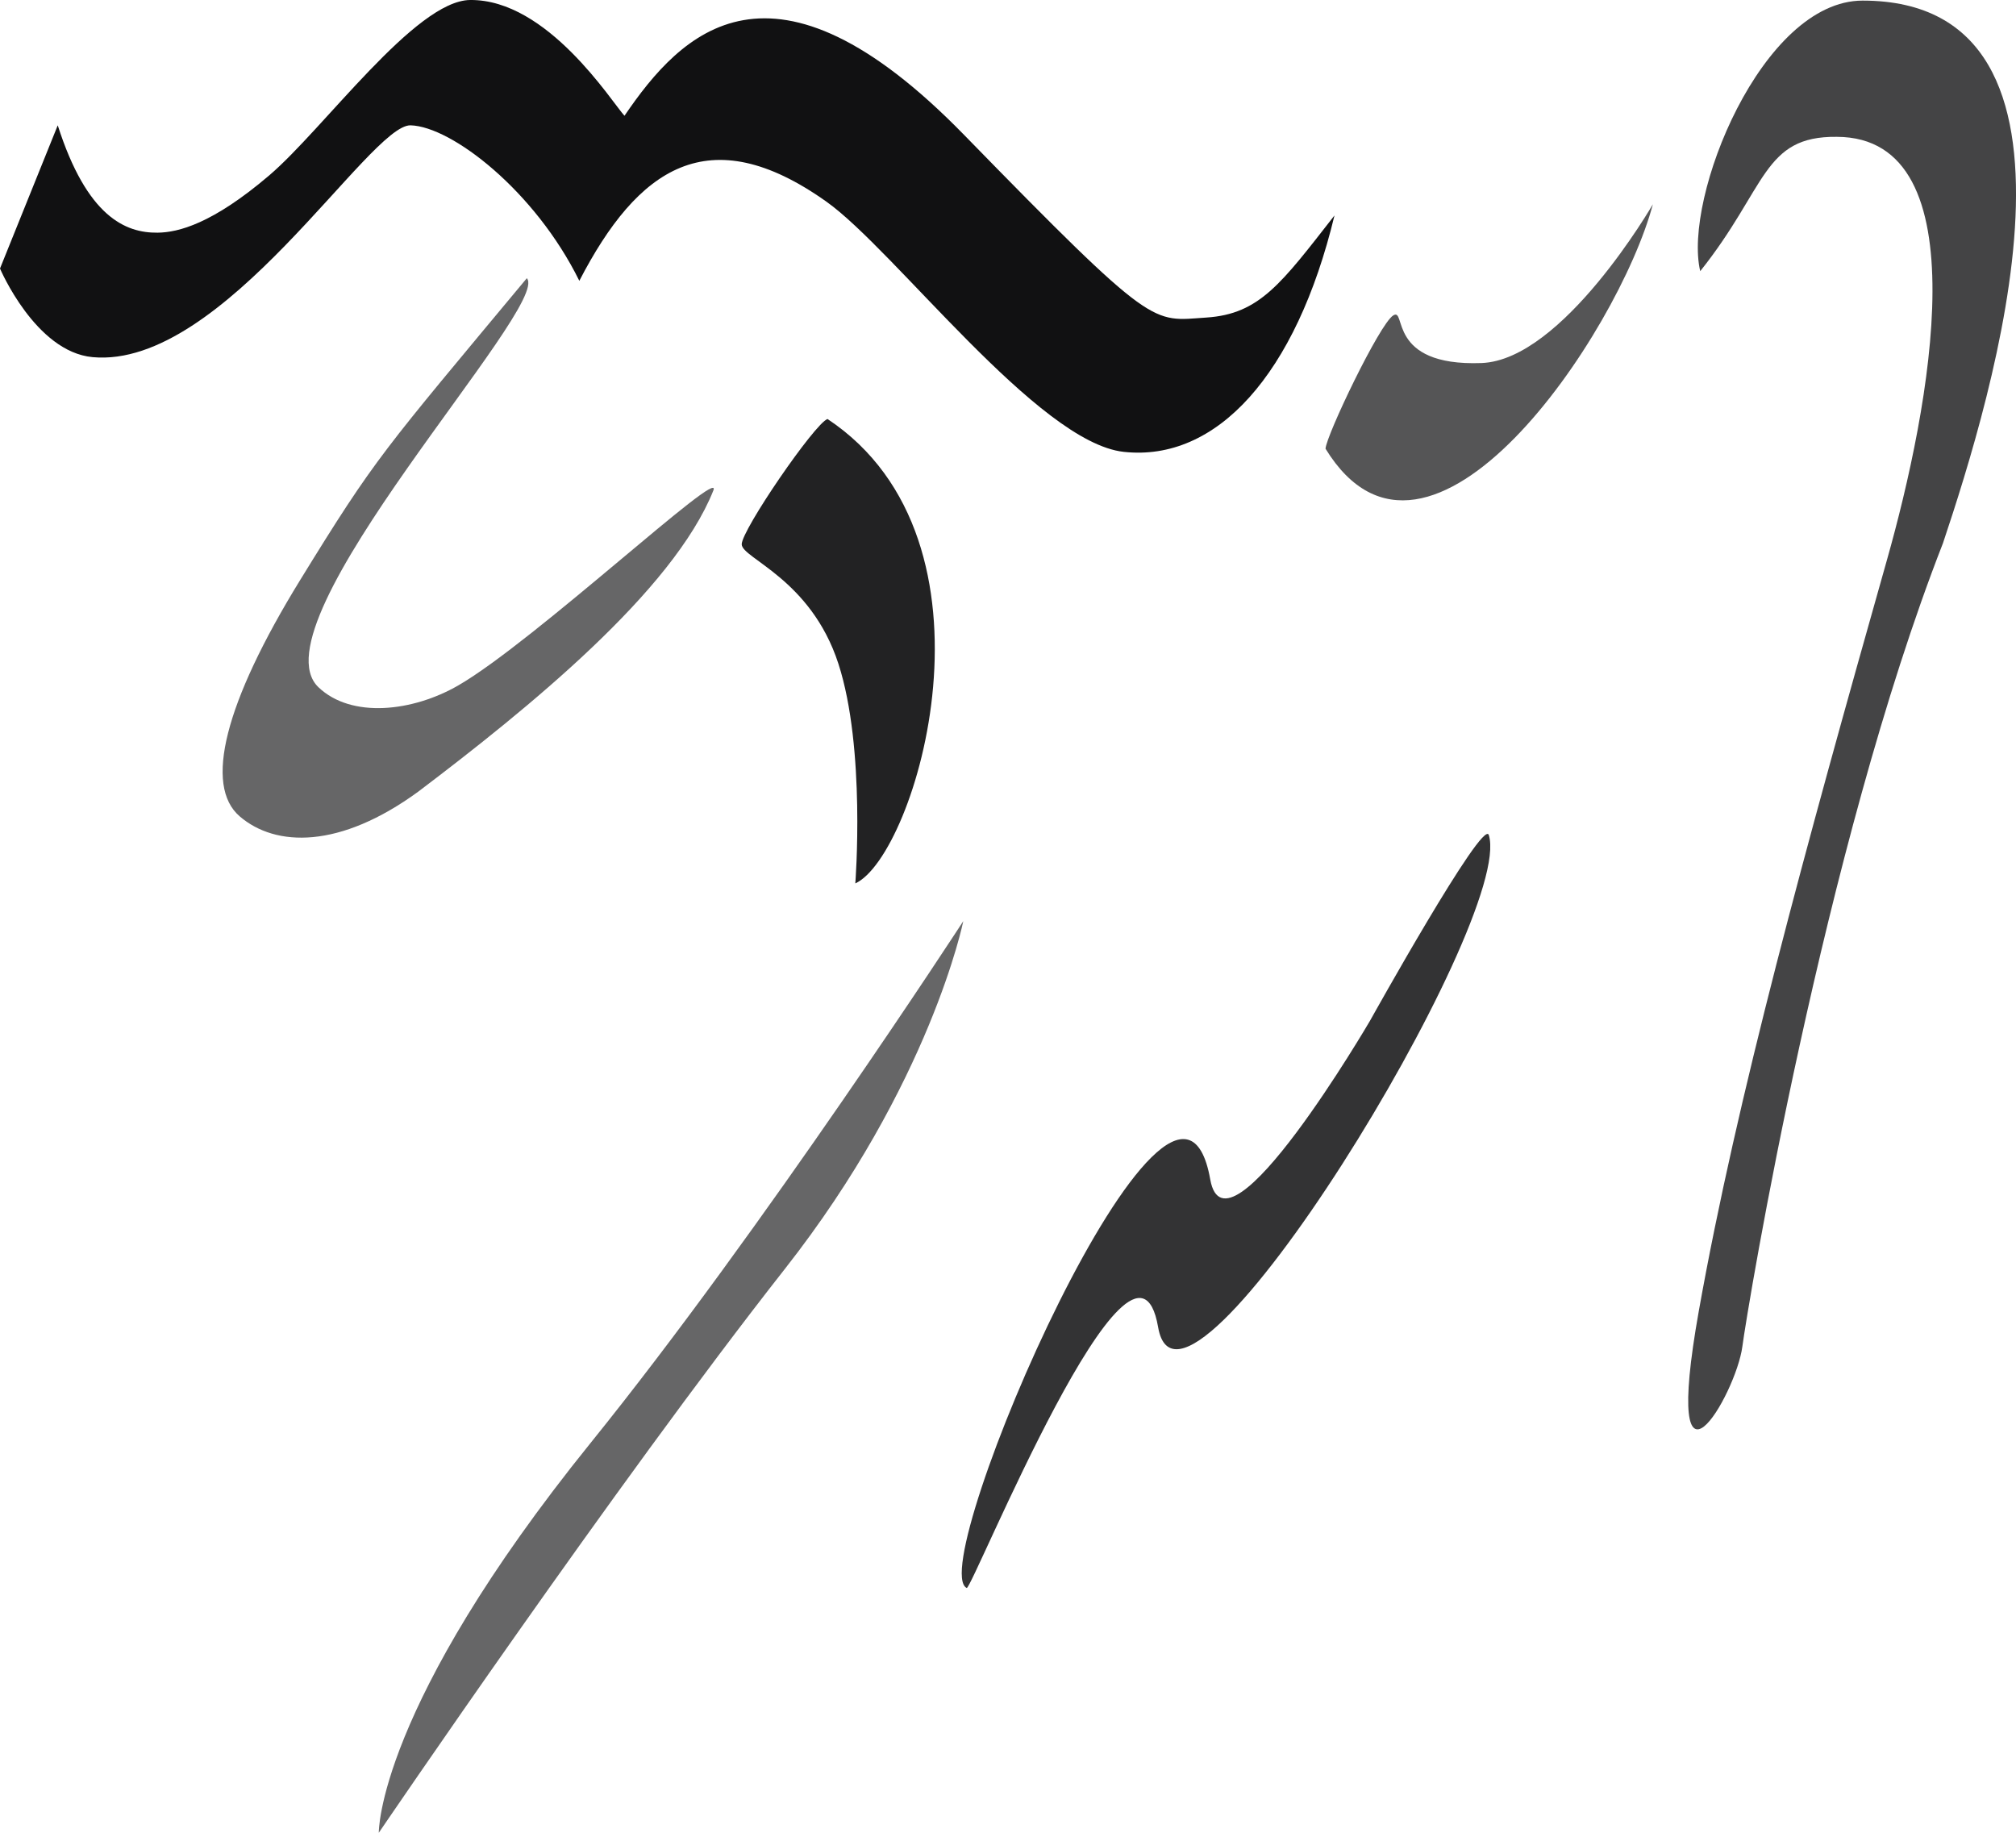
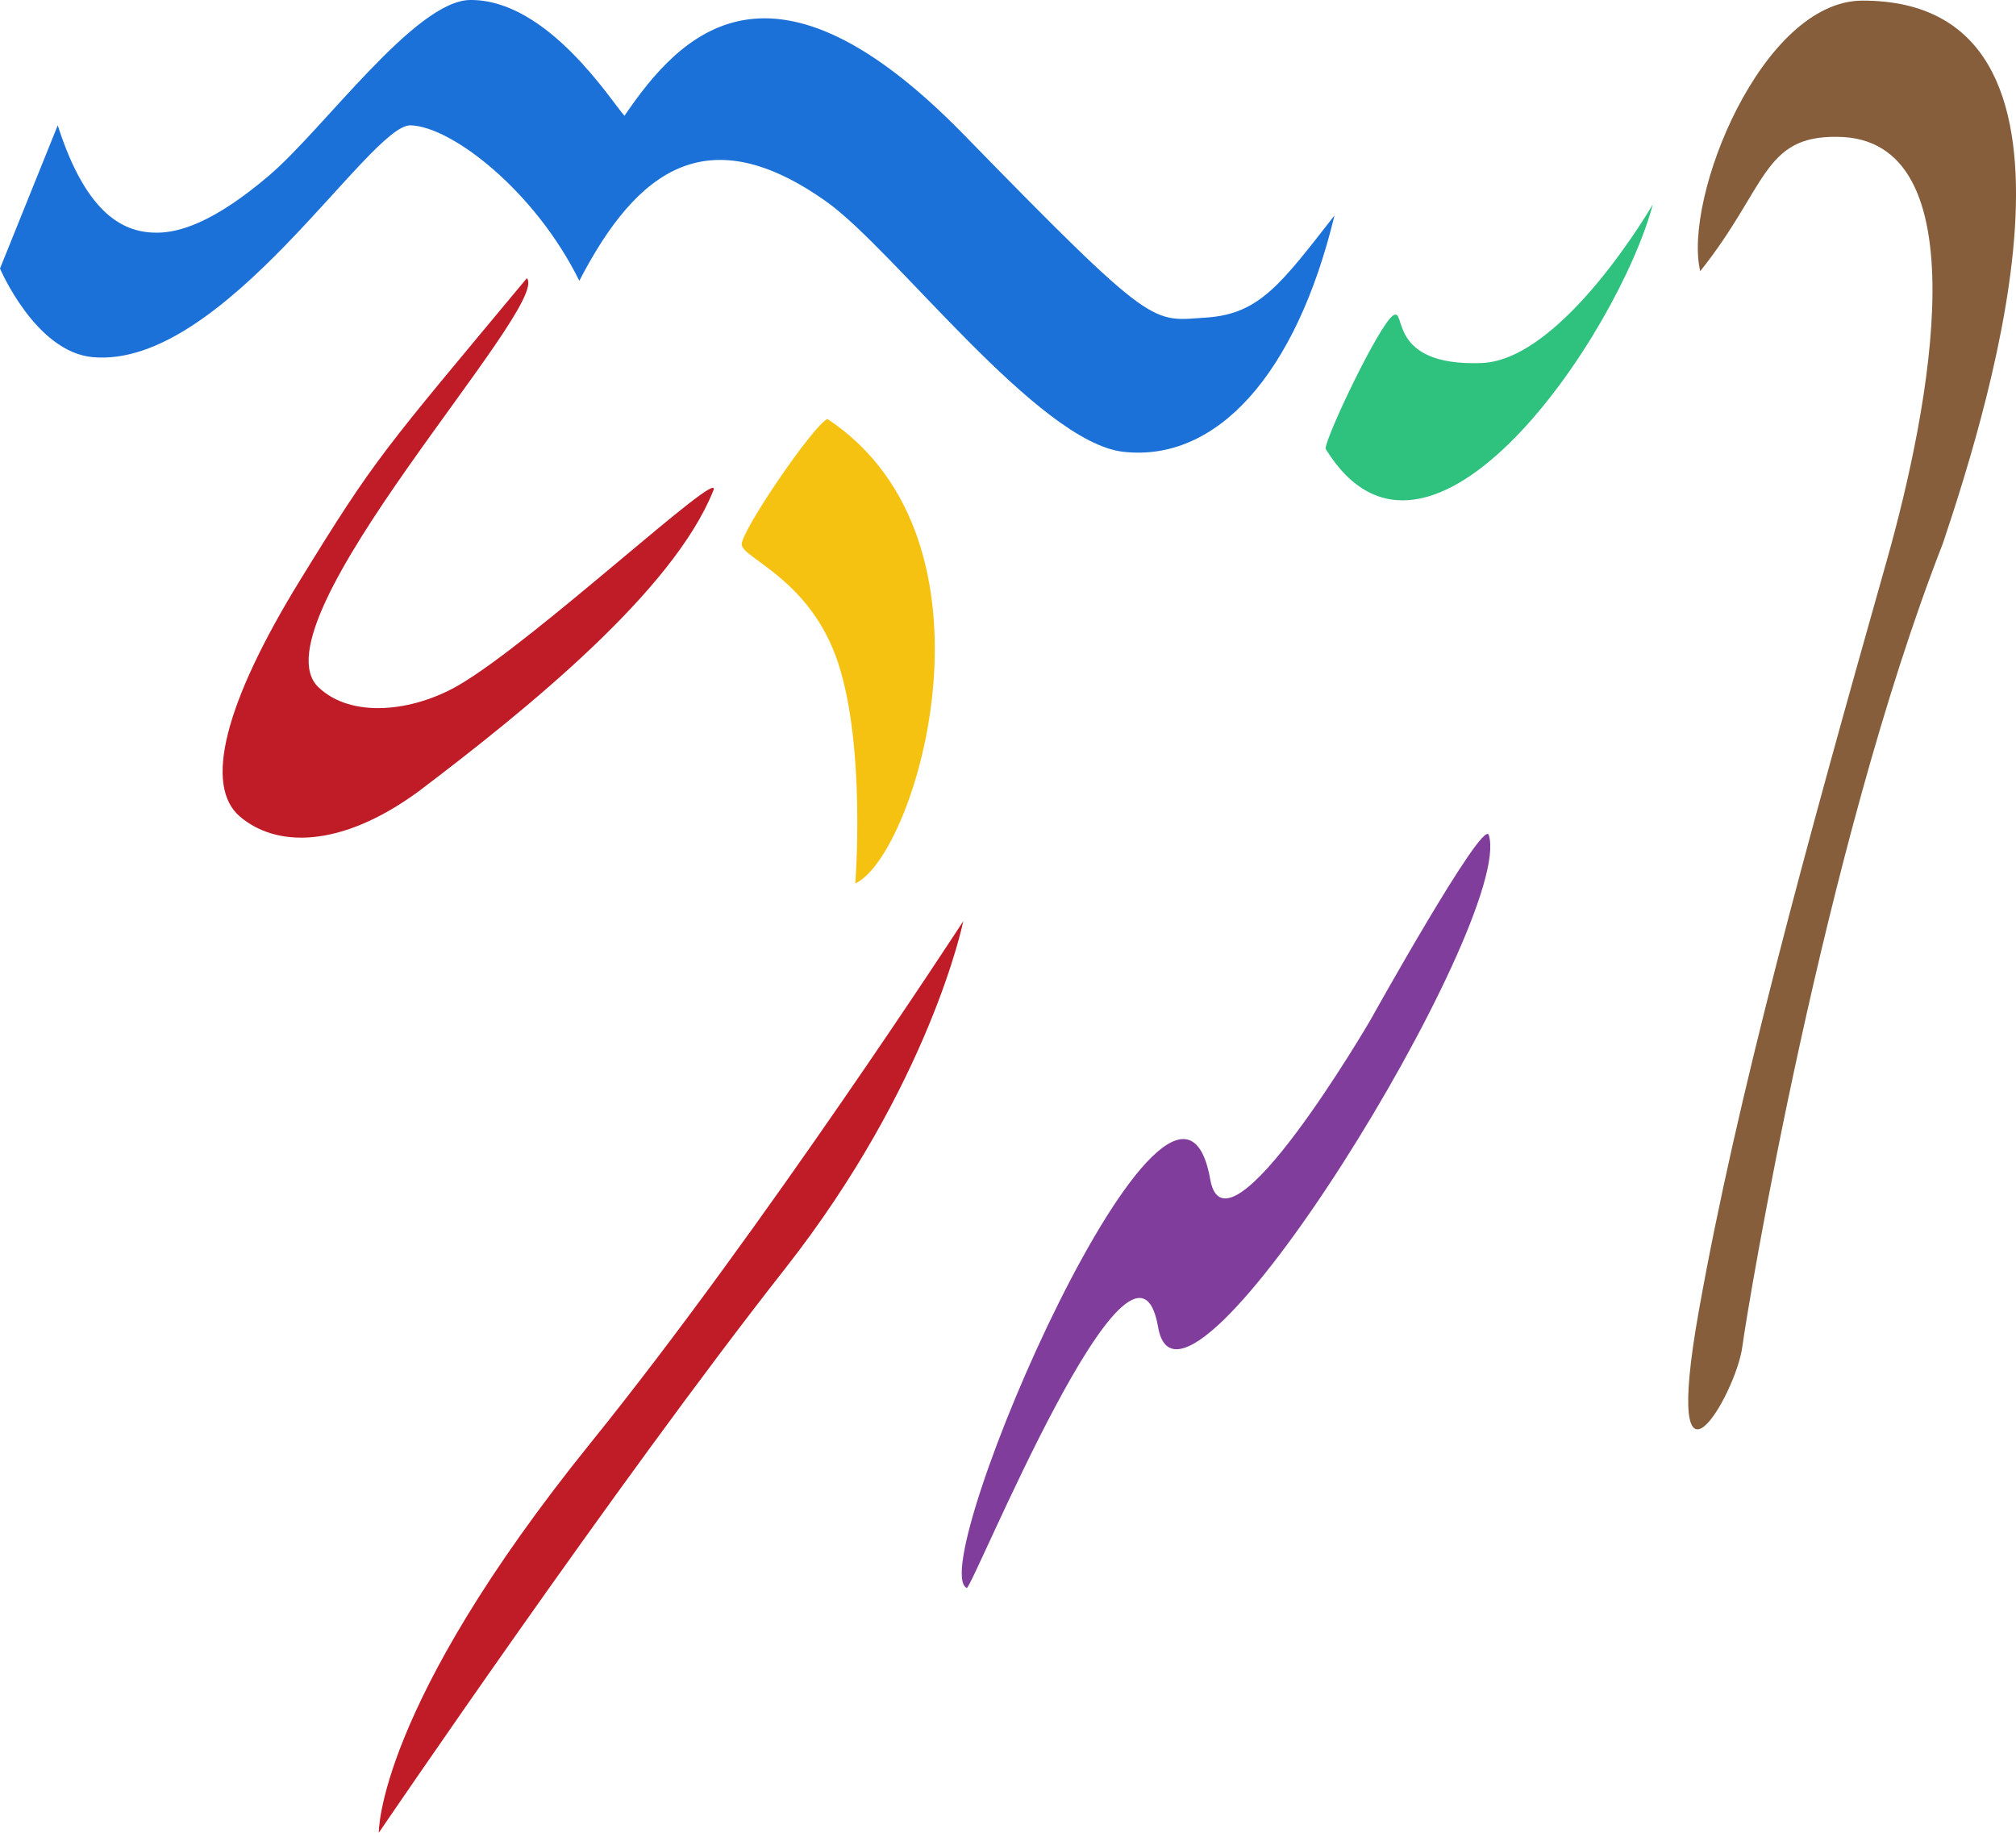
- <svg xmlns="http://www.w3.org/2000/svg" height="$height" viewBox="0 0 110 100" version="1.0">
-   <path d="M76.014 17.214c-.753.484-3.643 6.53-3.689 7.268 5.61 9.145 15.982-6.284 17.861-13.336 0 0-4.909 8.5-9.352 8.662-5.21.19-4.066-3.078-4.82-2.594z" style="fill:#555556;fill-opacity:1;fill-rule:evenodd;stroke:none" />
-   <path d="M3.15 6.84 0 14.651s1.93 4.545 5.05 4.835c7.152.664 15.112-12.713 17.354-12.648 2.242.066 6.79 3.58 9.206 8.484 3.182-6.148 7.055-8.88 13.477-4.323 3.736 2.65 11.546 13.137 16.22 13.654 5.062.56 9.41-4.198 11.507-12.897-2.902 3.713-4.083 5.38-6.99 5.57-3 .195-2.736.78-13.22-9.966-10.485-10.748-15.43-5.602-18.53-1.043C33.384 5.57 29.877-.045 25.65 0c-2.994.032-7.983 7.033-10.966 9.575-3.1 2.64-4.958 3.107-6.085 3.12-1.747.02-3.851-.862-5.448-5.856Z" style="fill:#111112;fill-opacity:1;fill-rule:evenodd;stroke:none" />
-   <path d="M28.745 15.18c-7.895 9.49-8.212 9.715-12.362 16.46-4.15 6.746-5.251 11.23-3.303 12.903 1.962 1.685 5.459 1.778 9.742-1.35 5.96-4.511 13.917-10.951 16.102-16.433.567-1.425-9.77 8.24-13.917 10.637-2.489 1.438-5.834 1.817-7.632.099-3.667-3.505 12.75-20.841 11.37-22.316Z" style="fill:#666667;fill-opacity:1;fill-rule:evenodd;stroke:none" />
-   <path d="M40.47 29.702c-.016-.766 3.99-6.611 4.683-6.84 10.045 6.674 4.813 23.84 1.516 25.338 0 0 .577-7.36-.923-11.985-1.5-4.624-5.259-5.747-5.275-6.513z" style="fill:#222223;fill-opacity:1;fill-rule:evenodd;stroke:none" />
-   <path d="M92.77 14.794C91.823 10.808 96.133.033 101.63.033c13.725 0 7.06 21.619 4.385 29.604-6.528 16.707-10.664 41.686-10.946 43.835-.344 2.624-4.444 9.653-2.374-1.954 2.071-11.607 5.791-25.152 10.261-40.957 2.345-8.29 5.196-23.073-2.73-23.095-4.043-.05-3.814 2.767-7.454 7.328z" style="fill:#444445;fill-opacity:1;fill-rule:evenodd;stroke:none" />
-   <path style="fill:#333334;fill-opacity:1;fill-rule:evenodd;stroke:none" d="M52.747 86.643c-2.36-1.165 11.385-33.012 13.288-22.291.853 4.806 8.719-8.66 8.719-8.66s6.178-11.099 6.48-10.132c1.44 4.595-16.751 34.348-18.043 26.852-1.306-7.577-10.165 14.37-10.444 14.231z" />
-   <path style="fill:#666667;fill-opacity:1;fill-rule:evenodd;stroke:none" d="M20.668 100s-.116-6.816 11.563-21.278c9.415-11.658 20.33-28.464 20.33-28.464s-1.79 8.865-9.743 18.986C33.536 81.058 20.668 100 20.668 100Z" />
+ <svg xmlns="http://www.w3.org/2000/svg" height="100" viewBox="0 0 110 100" version="1.0" id="svg16">
+   <defs id="defs20" />
+   <path d="M76.014 17.214c-.753.484-3.643 6.53-3.689 7.268 5.61 9.145 15.982-6.284 17.861-13.336 0 0-4.909 8.5-9.352 8.662-5.21.19-4.066-3.078-4.82-2.594z" style="fill:#2ec27e;fill-opacity:1;fill-rule:evenodd;stroke:none" id="path2" />
+   <path d="M3.15 6.84 0 14.651s1.93 4.545 5.05 4.835c7.152.664 15.112-12.713 17.354-12.648 2.242.066 6.79 3.58 9.206 8.484 3.182-6.148 7.055-8.88 13.477-4.323 3.736 2.65 11.546 13.137 16.22 13.654 5.062.56 9.41-4.198 11.507-12.897-2.902 3.713-4.083 5.38-6.99 5.57-3 .195-2.736.78-13.22-9.966-10.485-10.748-15.43-5.602-18.53-1.043C33.384 5.57 29.877-.045 25.65 0c-2.994.032-7.983 7.033-10.966 9.575-3.1 2.64-4.958 3.107-6.085 3.12-1.747.02-3.851-.862-5.448-5.856Z" style="fill:#1c71d8;fill-opacity:1;fill-rule:evenodd;stroke:none" id="path4" />
+   <path d="M28.745 15.18c-7.895 9.49-8.212 9.715-12.362 16.46-4.15 6.746-5.251 11.23-3.303 12.903 1.962 1.685 5.459 1.778 9.742-1.35 5.96-4.511 13.917-10.951 16.102-16.433.567-1.425-9.77 8.24-13.917 10.637-2.489 1.438-5.834 1.817-7.632.099-3.667-3.505 12.75-20.841 11.37-22.316Z" style="fill:#c01c28;fill-opacity:1;fill-rule:evenodd;stroke:none" id="path6" />
+   <path d="M40.47 29.702c-.016-.766 3.99-6.611 4.683-6.84 10.045 6.674 4.813 23.84 1.516 25.338 0 0 .577-7.36-.923-11.985-1.5-4.624-5.259-5.747-5.275-6.513z" style="fill:#f5c211;fill-opacity:1;fill-rule:evenodd;stroke:none" id="path8" />
+   <path d="M92.77 14.794C91.823 10.808 96.133.033 101.63.033c13.725 0 7.06 21.619 4.385 29.604-6.528 16.707-10.664 41.686-10.946 43.835-.344 2.624-4.444 9.653-2.374-1.954 2.071-11.607 5.791-25.152 10.261-40.957 2.345-8.29 5.196-23.073-2.73-23.095-4.043-.05-3.814 2.767-7.454 7.328z" style="fill:#865e3c;fill-opacity:1;fill-rule:evenodd;stroke:none" id="path10" />
+   <path style="fill:#813d9c;fill-opacity:1;fill-rule:evenodd;stroke:none" d="M52.747 86.643c-2.36-1.165 11.385-33.012 13.288-22.291.853 4.806 8.719-8.66 8.719-8.66s6.178-11.099 6.48-10.132c1.44 4.595-16.751 34.348-18.043 26.852-1.306-7.577-10.165 14.37-10.444 14.231z" id="path12" />
+   <path style="fill:#c01c28;fill-opacity:1;fill-rule:evenodd;stroke:none" d="M20.668 100s-.116-6.816 11.563-21.278c9.415-11.658 20.33-28.464 20.33-28.464s-1.79 8.865-9.743 18.986C33.536 81.058 20.668 100 20.668 100Z" id="path14" />
</svg>
